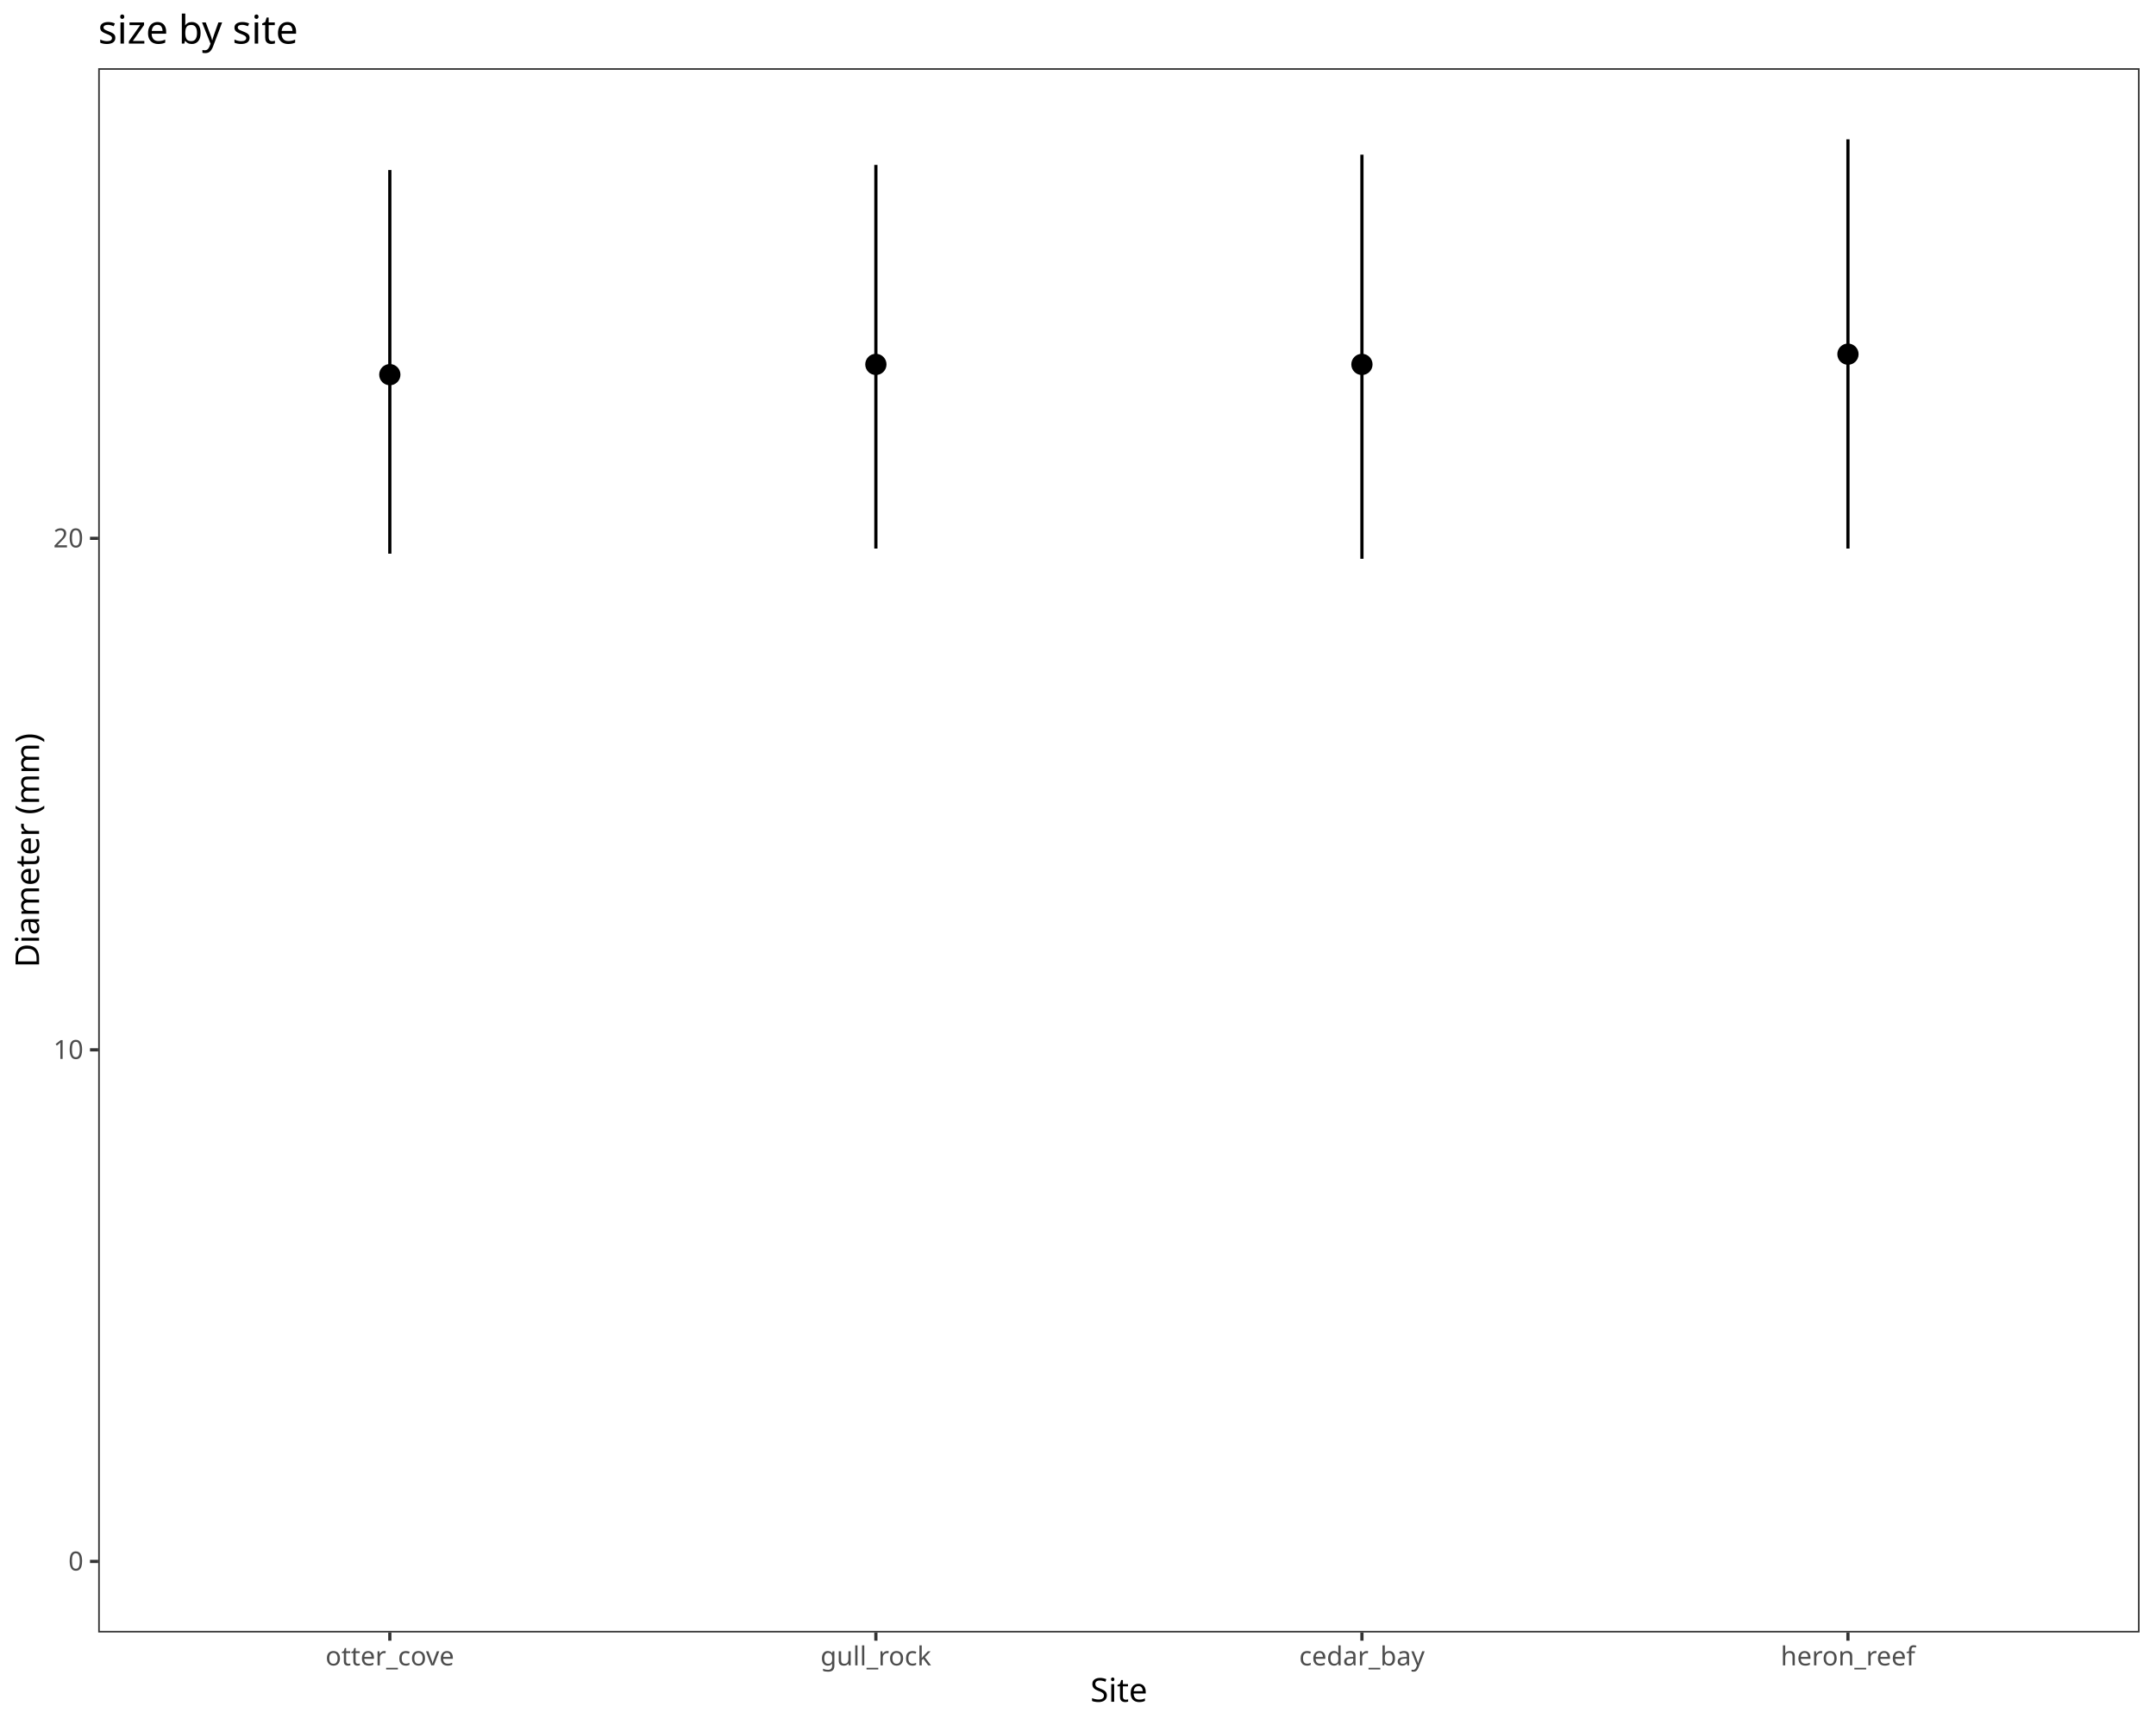
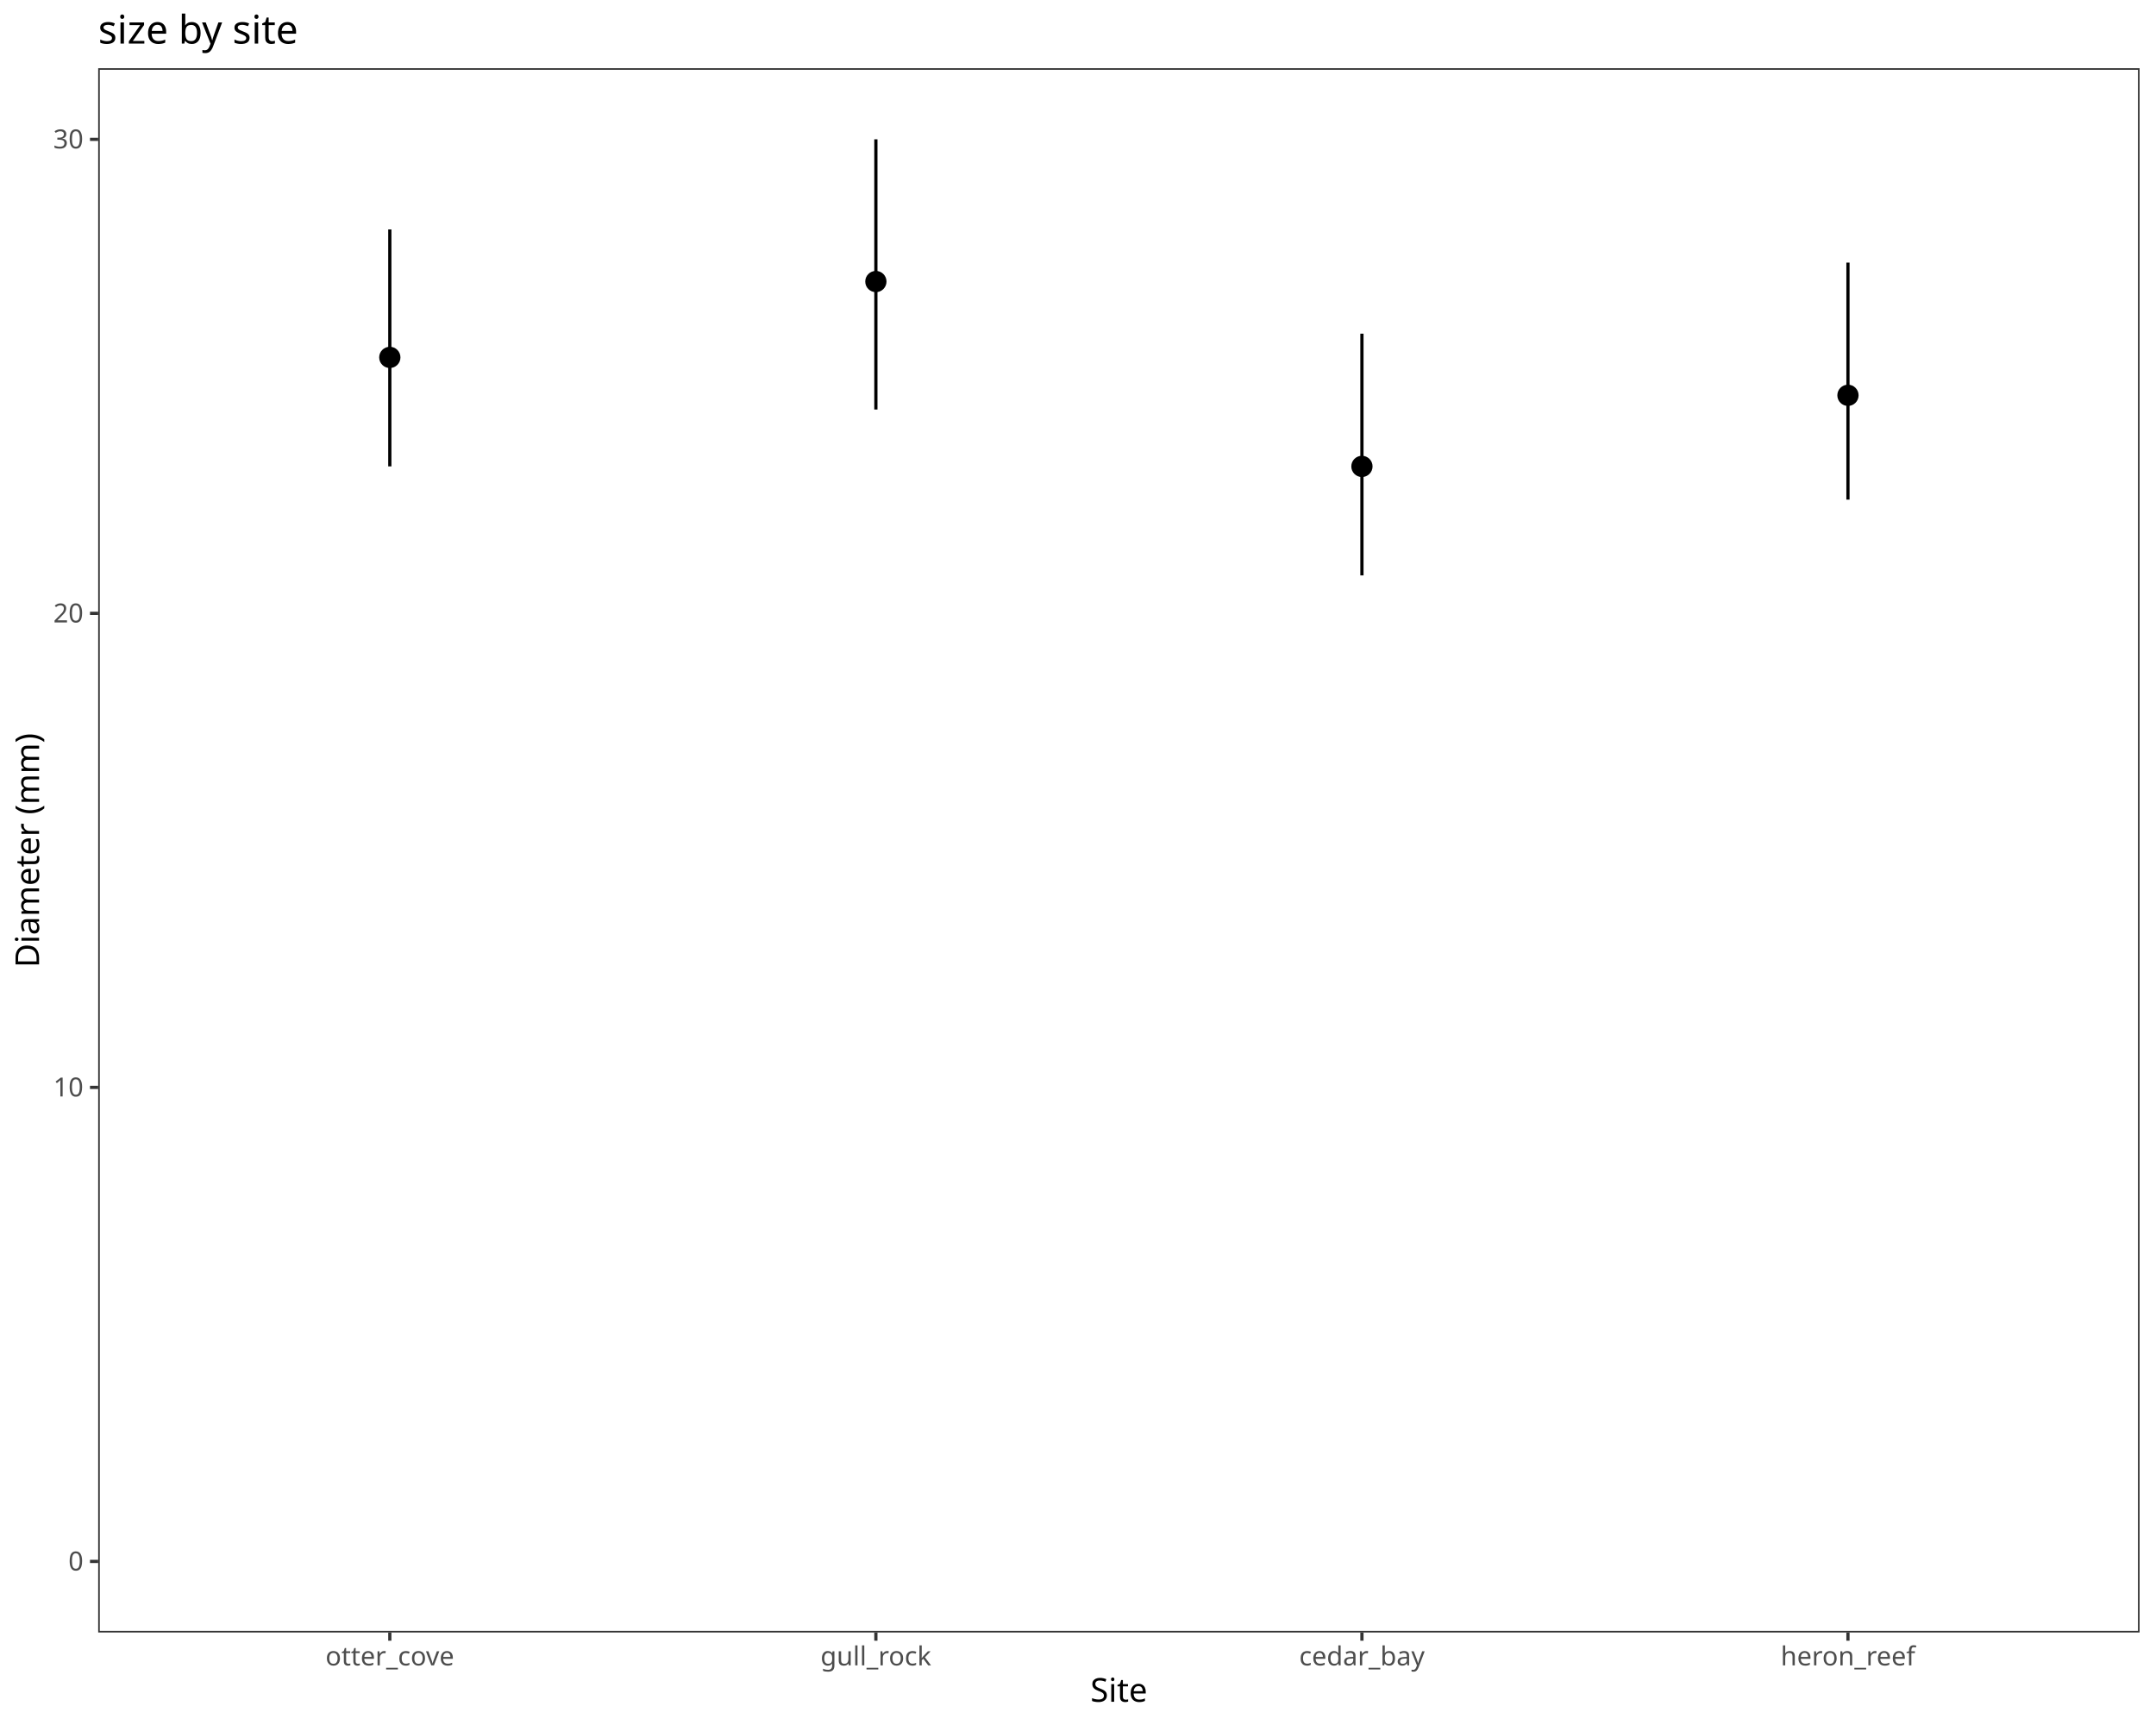
<svg xmlns="http://www.w3.org/2000/svg" class="svglite" data-engine-version="2.0" width="720.00pt" height="576.00pt" viewBox="0 0 720.00 576.00">
  <defs>
    <style type="text/css">
    .svglite line, .svglite polyline, .svglite polygon, .svglite path, .svglite rect, .svglite circle {
      fill: none;
      stroke: #000000;
      stroke-linecap: round;
      stroke-linejoin: round;
      stroke-miterlimit: 10.00;
    }
  </style>
  </defs>
  <rect width="100%" height="100%" style="stroke: none; fill: #FFFFFF;" />
  <defs>
    <clipPath id="cpMC4wMHw3MjAuMDB8MC4wMHw1NzYuMDA=">
      <rect x="0.00" y="0.00" width="720.00" height="576.00" />
    </clipPath>
  </defs>
  <g clip-path="url(#cpMC4wMHw3MjAuMDB8MC4wMHw1NzYuMDA=)">
    <rect x="0.00" y="0.00" width="720.00" height="576.00" style="stroke-width: 1.07; stroke: #FFFFFF; fill: #FFFFFF;" />
  </g>
  <defs>
    <clipPath id="cpMzIuNzl8NzE0LjUyfDIyLjc4fDU0NS4xMQ==">
      <rect x="32.79" y="22.78" width="681.73" height="522.33" />
    </clipPath>
  </defs>
  <g clip-path="url(#cpMzIuNzl8NzE0LjUyfDIyLjc4fDU0NS4xMQ==)">
    <rect x="32.79" y="22.78" width="681.73" height="522.33" style="stroke-width: 1.07; stroke: none; fill: #FFFFFF;" />
-     <line x1="130.18" y1="184.88" x2="130.18" y2="56.77" style="stroke-width: 1.07; stroke-linecap: butt;" />
-     <line x1="292.50" y1="183.17" x2="292.50" y2="55.07" style="stroke-width: 1.07; stroke-linecap: butt;" />
-     <line x1="454.82" y1="186.59" x2="454.82" y2="51.65" style="stroke-width: 1.07; stroke-linecap: butt;" />
-     <line x1="617.13" y1="183.17" x2="617.13" y2="46.53" style="stroke-width: 1.07; stroke-linecap: butt;" />
-     <circle cx="130.18" cy="125.10" r="2.84" style="stroke-width: 1.42; fill: #000000;" />
-     <circle cx="292.50" cy="121.68" r="2.84" style="stroke-width: 1.42; fill: #000000;" />
-     <circle cx="454.82" cy="121.68" r="2.84" style="stroke-width: 1.42; fill: #000000;" />
-     <circle cx="617.13" cy="118.26" r="2.84" style="stroke-width: 1.42; fill: #000000;" />
+     <line x1="130.18" y1="155.74" x2="130.18" y2="76.60" style="stroke-width: 1.07; stroke-linecap: butt;" />
+     <line x1="292.50" y1="136.75" x2="292.50" y2="46.53" style="stroke-width: 1.07; stroke-linecap: butt;" />
+     <line x1="454.82" y1="192.14" x2="454.82" y2="111.42" style="stroke-width: 1.07; stroke-linecap: butt;" />
+     <line x1="617.13" y1="166.82" x2="617.13" y2="87.68" style="stroke-width: 1.07; stroke-linecap: butt;" />
+     <circle cx="130.18" cy="119.34" r="2.84" style="stroke-width: 1.42; fill: #000000;" />
+     <circle cx="292.50" cy="94.01" r="2.84" style="stroke-width: 1.42; fill: #000000;" />
+     <circle cx="454.82" cy="155.74" r="2.84" style="stroke-width: 1.42; fill: #000000;" />
+     <circle cx="617.13" cy="132.00" r="2.84" style="stroke-width: 1.42; fill: #000000;" />
    <rect x="32.79" y="22.78" width="681.73" height="522.33" style="stroke-width: 1.07; stroke: #333333;" />
  </g>
  <g clip-path="url(#cpMC4wMHw3MjAuMDB8MC4wMHw1NzYuMDA=)">
    <text x="27.86" y="524.40" text-anchor="end" style="font-size: 8.80px; fill: #4D4D4D; font-family: sans;" textLength="4.89px" lengthAdjust="spacingAndGlyphs">0</text>
-     <text x="27.86" y="353.59" text-anchor="end" style="font-size: 8.80px; fill: #4D4D4D; font-family: sans;" textLength="9.79px" lengthAdjust="spacingAndGlyphs">10</text>
-     <text x="27.86" y="182.78" text-anchor="end" style="font-size: 8.80px; fill: #4D4D4D; font-family: sans;" textLength="9.79px" lengthAdjust="spacingAndGlyphs">20</text>
+     <text x="27.86" y="366.12" text-anchor="end" style="font-size: 8.80px; fill: #4D4D4D; font-family: sans;" textLength="9.79px" lengthAdjust="spacingAndGlyphs">10</text>
+     <text x="27.86" y="207.84" text-anchor="end" style="font-size: 8.80px; fill: #4D4D4D; font-family: sans;" textLength="9.79px" lengthAdjust="spacingAndGlyphs">20</text>
+     <text x="27.86" y="49.55" text-anchor="end" style="font-size: 8.80px; fill: #4D4D4D; font-family: sans;" textLength="9.79px" lengthAdjust="spacingAndGlyphs">30</text>
    <polyline points="30.05,521.37 32.79,521.37 " style="stroke-width: 1.07; stroke: #333333; stroke-linecap: butt;" />
-     <polyline points="30.05,350.56 32.79,350.56 " style="stroke-width: 1.07; stroke: #333333; stroke-linecap: butt;" />
-     <polyline points="30.05,179.76 32.79,179.76 " style="stroke-width: 1.07; stroke: #333333; stroke-linecap: butt;" />
+     <polyline points="30.05,363.09 32.79,363.09 " style="stroke-width: 1.07; stroke: #333333; stroke-linecap: butt;" />
+     <polyline points="30.05,204.81 32.79,204.81 " style="stroke-width: 1.07; stroke: #333333; stroke-linecap: butt;" />
+     <polyline points="30.05,46.53 32.79,46.53 " style="stroke-width: 1.07; stroke: #333333; stroke-linecap: butt;" />
    <polyline points="130.18,547.85 130.18,545.11 " style="stroke-width: 1.07; stroke: #333333; stroke-linecap: butt;" />
    <polyline points="292.50,547.85 292.50,545.11 " style="stroke-width: 1.07; stroke: #333333; stroke-linecap: butt;" />
    <polyline points="454.82,547.85 454.82,545.11 " style="stroke-width: 1.07; stroke: #333333; stroke-linecap: butt;" />
    <polyline points="617.13,547.85 617.13,545.11 " style="stroke-width: 1.07; stroke: #333333; stroke-linecap: butt;" />
    <text x="130.18" y="556.10" text-anchor="middle" style="font-size: 8.80px; fill: #4D4D4D; font-family: sans;" textLength="41.10px" lengthAdjust="spacingAndGlyphs">otter_cove</text>
    <text x="292.50" y="556.10" text-anchor="middle" style="font-size: 8.80px; fill: #4D4D4D; font-family: sans;" textLength="35.22px" lengthAdjust="spacingAndGlyphs">gull_rock</text>
    <text x="454.82" y="556.10" text-anchor="middle" style="font-size: 8.80px; fill: #4D4D4D; font-family: sans;" textLength="41.10px" lengthAdjust="spacingAndGlyphs">cedar_bay</text>
    <text x="617.13" y="556.10" text-anchor="middle" style="font-size: 8.80px; fill: #4D4D4D; font-family: sans;" textLength="42.57px" lengthAdjust="spacingAndGlyphs">heron_reef</text>
    <text x="373.66" y="568.24" text-anchor="middle" style="font-size: 11.00px; font-family: sans;" textLength="18.96px" lengthAdjust="spacingAndGlyphs">Site</text>
    <text transform="translate(13.05,283.95) rotate(-90)" text-anchor="middle" style="font-size: 11.00px; font-family: sans;" textLength="73.35px" lengthAdjust="spacingAndGlyphs">Diameter (mm)</text>
    <text x="32.79" y="14.56" style="font-size: 13.20px; font-family: sans;" textLength="65.31px" lengthAdjust="spacingAndGlyphs">size by site</text>
  </g>
</svg>
